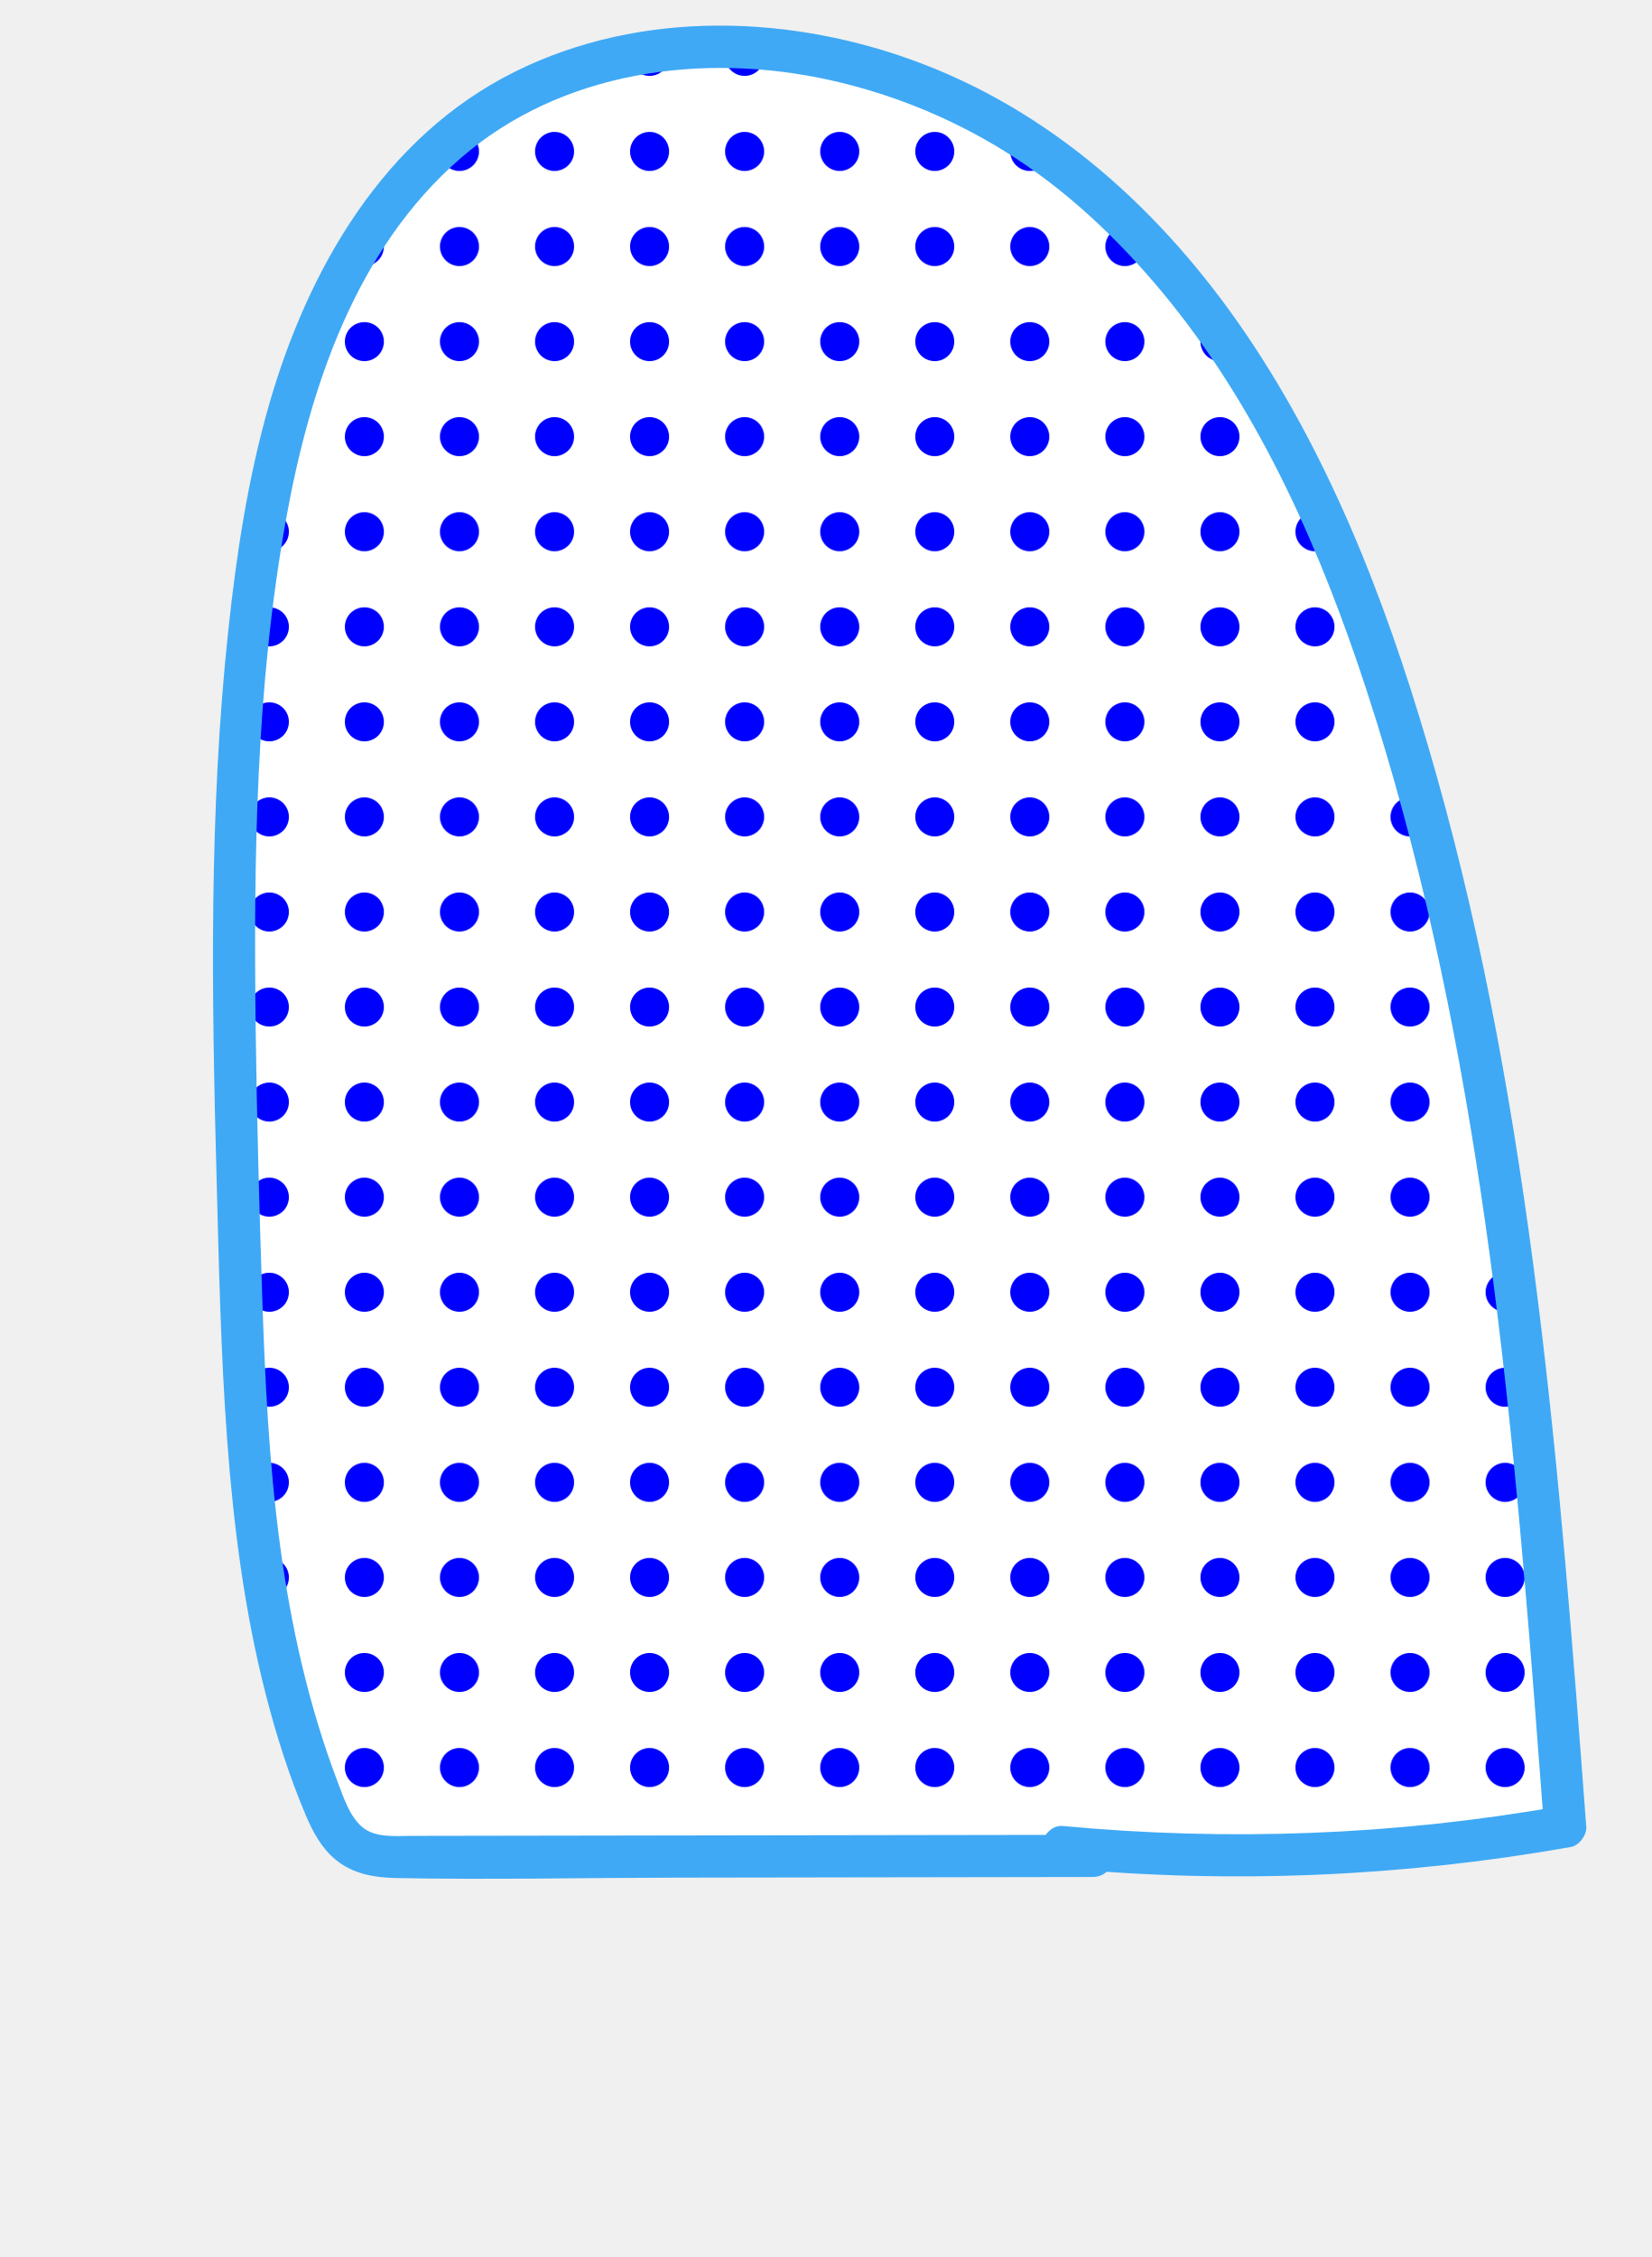
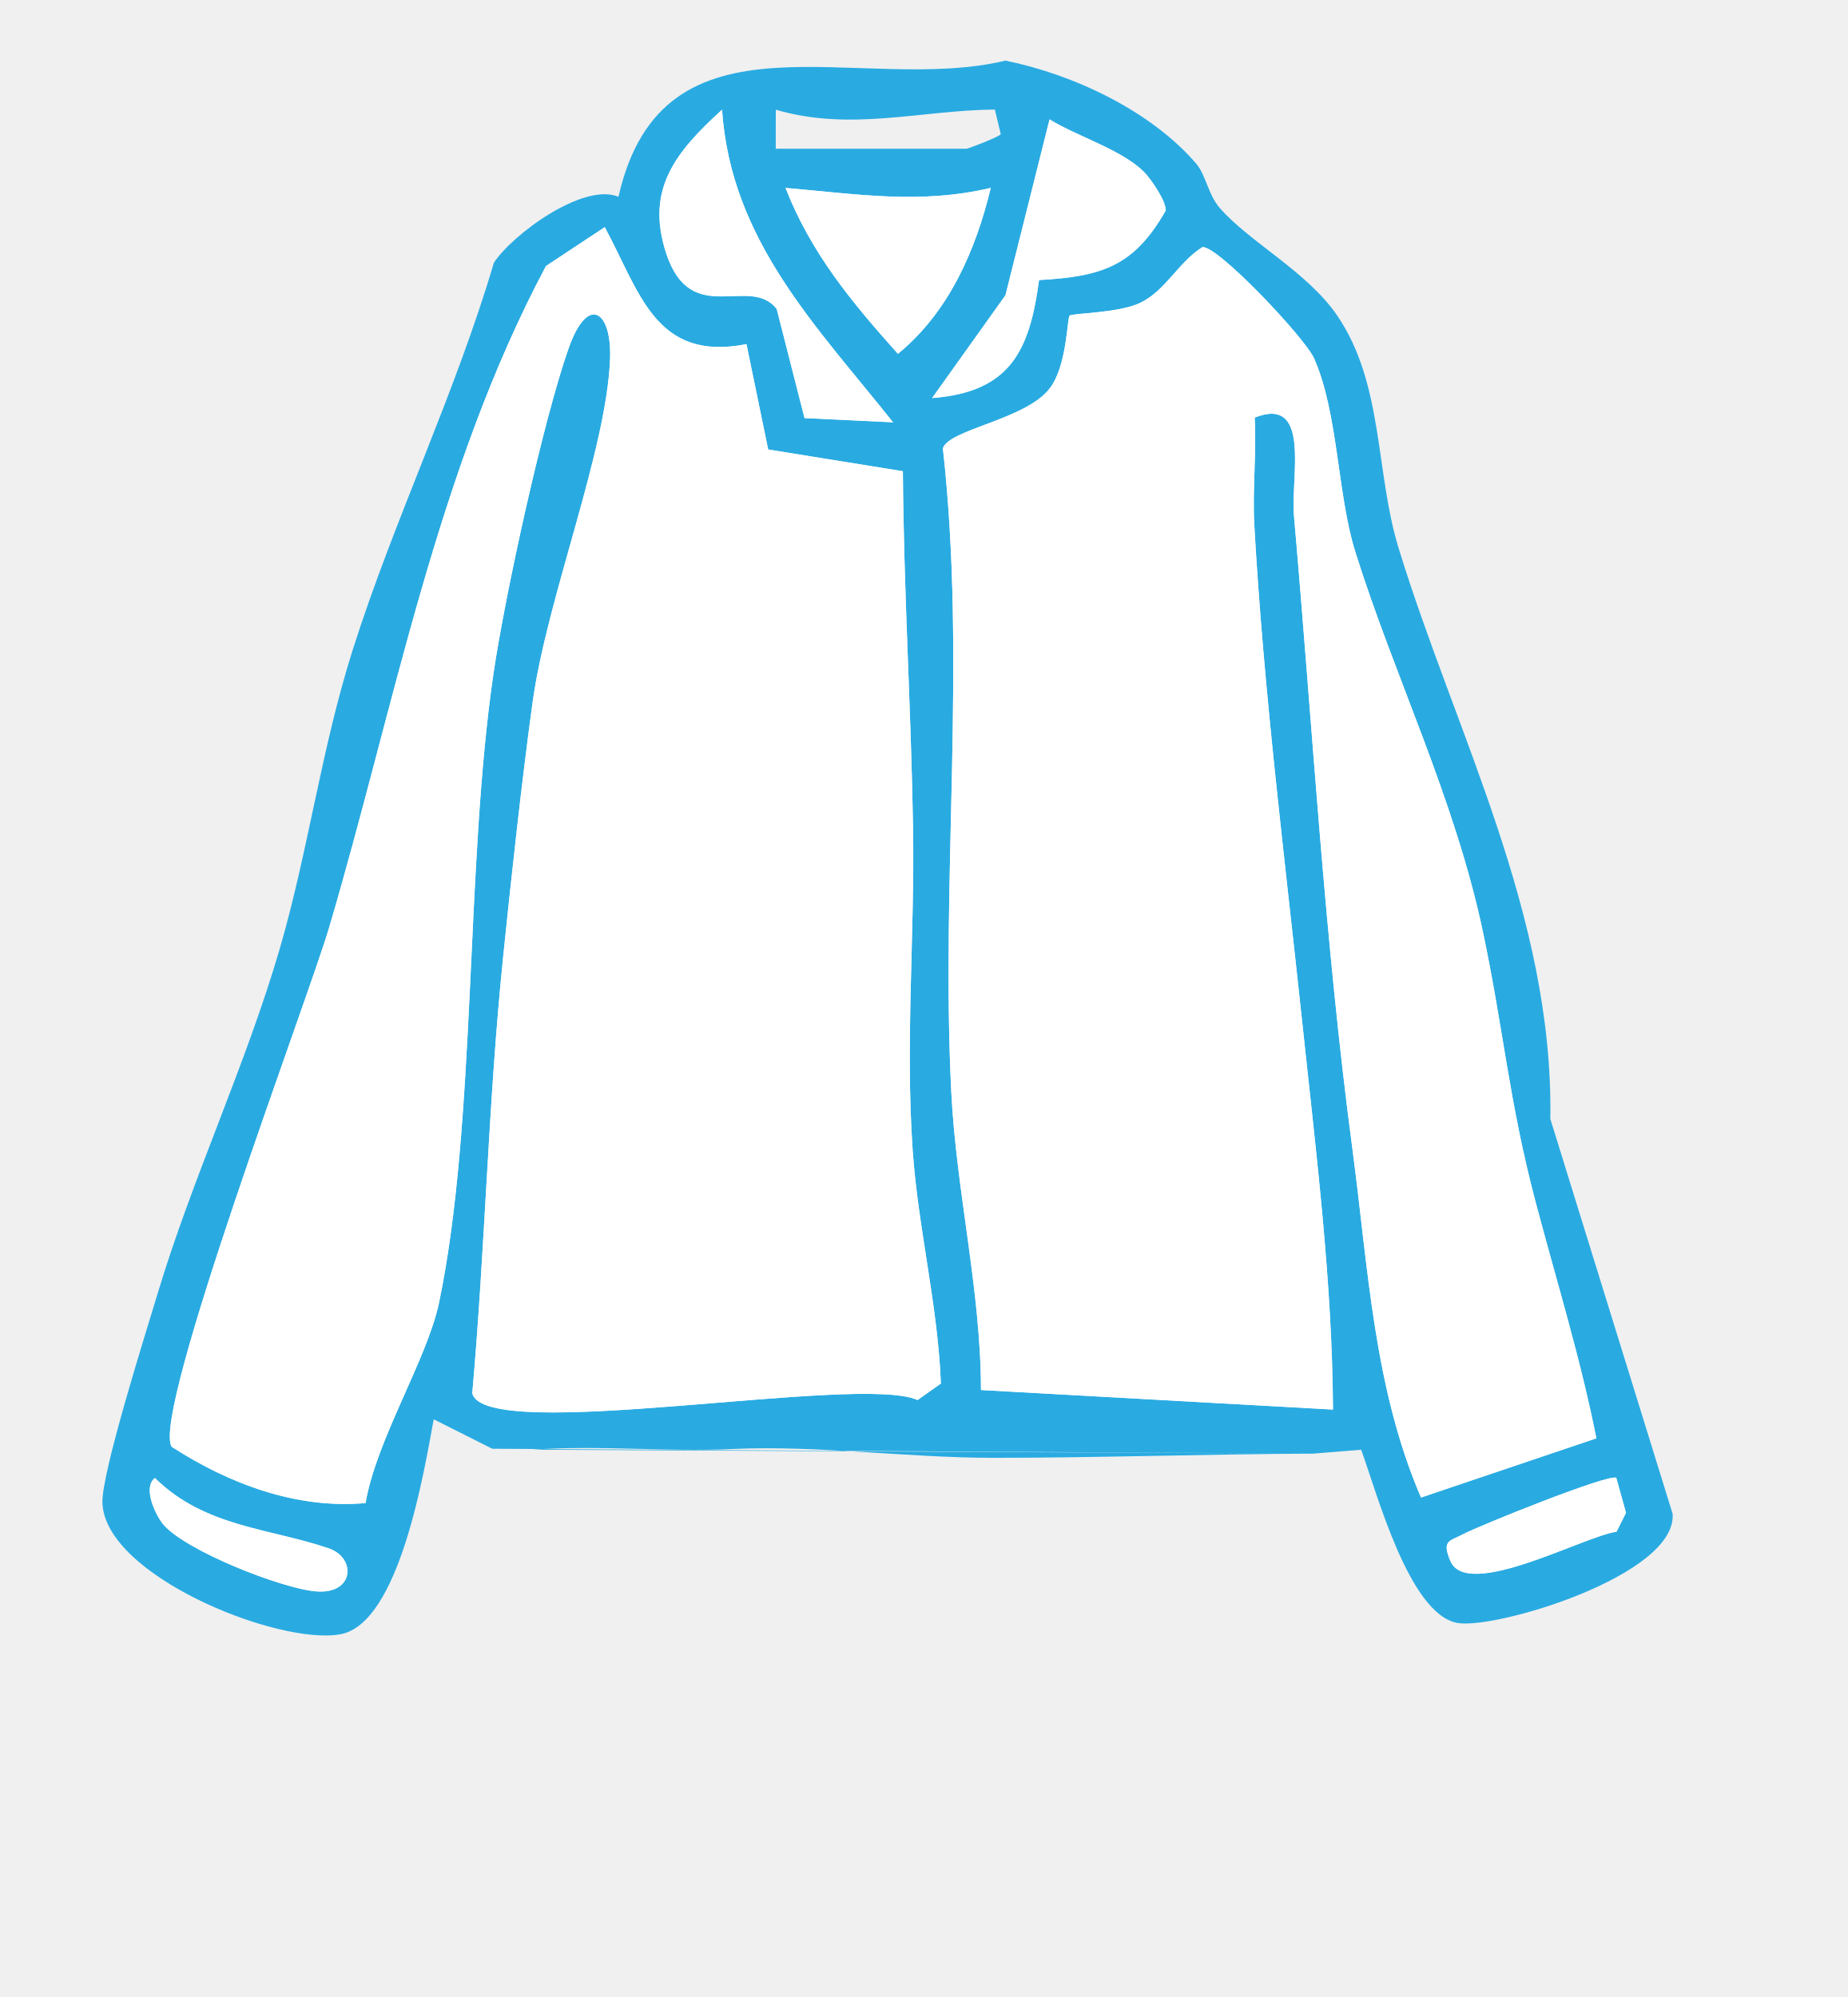
- <svg xmlns="http://www.w3.org/2000/svg" id="Layer_1" data-name="Layer 1" viewBox="0 0 173.704 237.421">
+ <svg xmlns="http://www.w3.org/2000/svg" id="Layer_1" data-name="Layer 1" viewBox="0 0 241.982 261.634">
  <defs>
    <style>
      .cls-1 {
-         fill: none;
+         fill: #fff;
      }

      .cls-2 {
-         fill: blue;
-       }
- 
-       .cls-3 {
-         fill: #3fa9f5;
-       }
- 
-       .cls-4 {
-         fill: #fff;
-       }
- 
-       .cls-5 {
-         fill: url(#New_Pattern);
+         fill: #29abe2;
      }
    </style>
-     <pattern id="New_Pattern" data-name="New Pattern" x="0" y="0" width="10" height="10" patternTransform="translate(-1056.666 -649.0679)" patternUnits="userSpaceOnUse" viewBox="0 0 10 10">
-       <g>
-         <rect class="cls-1" width="10" height="10" />
-         <rect class="cls-4" width="10" height="10" />
-         <circle class="cls-2" cx="5" cy="5" r="2.053" />
-       </g>
-     </pattern>
  </defs>
-   <rect class="cls-1" y="-2" width="173.704" height="237.421" />
-   <g>
-     <path class="cls-5" d="M114.944,195.23c-24.147.038-48.294.075-72.441.113-1.705.003-3.497-.016-4.981-.854-1.843-1.04-2.817-3.107-3.603-5.072-7.531-18.816-8.193-39.569-8.758-59.828-.637-22.895-1.27-45.904,1.712-68.612,2.321-17.679,7.675-36.413,21.763-47.343C66.434-.173,93.441,3.474,111.361,17.122c17.919,13.649,28.235,35.045,35.066,56.51,12.152,38.182,15.229,78.566,18.227,118.523-17.412,3.099-35.244,3.824-52.849,2.148" />
-     <path class="cls-3" d="M114.944,193.009c-19.068.03-38.136.059-57.203.089l-14.488.023c-1.704.003-3.811.238-5.192-.967-1.298-1.134-1.903-3.042-2.499-4.603-3.071-8.038-4.96-16.495-6.102-25.011-1.17-8.719-1.592-17.525-1.88-26.31-.303-9.249-.56-18.503-.678-27.757-.23-17.942-.001-36.191,3.198-53.899,2.514-13.92,7.357-28.39,18.357-37.932,10.589-9.186,25.472-11.186,38.829-8.223,6.976,1.548,13.632,4.34,19.61,8.258,6.204,4.065,11.601,9.359,16.239,15.122,9.63,11.968,15.925,26.386,20.656,40.89,5.564,17.056,9.275,34.674,11.942,52.399,2.686,17.852,4.289,35.849,5.693,53.84.344,4.408.675,8.817,1.006,13.226l1.631-2.142c-17.231,3.045-34.841,3.705-52.259,2.069-1.196-.112-2.221,1.101-2.221,2.221,0,1.295,1.022,2.109,2.221,2.221,17.828,1.674,35.809.888,53.44-2.228.891-.158,1.698-1.244,1.631-2.142-1.395-18.593-2.8-37.197-5.131-55.701-2.338-18.553-5.571-37.025-10.661-55.036-4.436-15.696-10.166-31.348-19.177-45.044-8.557-13.006-20.124-24.002-34.812-29.639-13.658-5.242-29.615-5.796-42.916.806-13.811,6.856-21.8,20.796-25.904,35.142-2.208,7.718-3.407,15.681-4.26,23.651-1.027,9.591-1.462,19.236-1.576,28.878-.114,9.66.094,19.321.353,28.977.245,9.14.434,18.291,1.116,27.412.672,8.987,1.825,17.987,4.075,26.727,1.106,4.295,2.458,8.554,4.192,12.639.741,1.746,1.666,3.464,3.161,4.683,1.809,1.475,4.032,1.863,6.31,1.908,9.769.193,19.564-.025,29.335-.04,9.825-.015,19.651-.031,29.476-.046,4.829-.007,9.659-.015,14.488-.023,2.859-.004,2.864-4.447,0-4.443h0Z" />
-   </g>
+   <path class="cls-2" d="M64.477,189.804l-7.667-3.857c-1.268,6.888-4.502,26.773-12.235,28.166-8.193,1.476-30.878-7.718-31.16-17.232-.116-3.934,5.633-22.088,7.191-27.278,4.593-15.305,11.619-30.107,16.064-45.398,3.721-12.8,5.422-26.128,9.545-39.112,5.411-17.037,13.398-33.456,18.475-50.669,2.429-3.713,11.73-10.56,16.32-8.642C86.855-.011,112.54,12.537,131.697,7.942c8.895,1.8,19.026,6.568,24.969,13.471,1.302,1.512,1.557,4.051,3.117,5.846,3.87,4.452,11.445,8.331,15.372,14.079,6.087,8.911,4.987,20.463,8.021,30.392,7.388,24.176,20.332,48.077,19.896,74.857l16.021,51.748c.576,8.057-23.196,15.178-28.184,14.294-6.325-1.121-10.543-17.034-12.614-22.692l-6.278.509M116.978,55.328c-9.988-12.562-21.241-23.801-22.401-40.955-6.011,5.489-10.09,10.377-7.308,18.837,3.238,9.846,10.959,2.729,14.472,7.278l3.64,14.287,11.597.554ZM101.612,19.488h24.969c.245,0,4.376-1.587,4.506-1.916l-.775-3.221c-9.791.097-18.877,2.901-28.693.022l-.007,5.116ZM149.82,22.494c-2.913-2.891-8.765-4.643-12.342-6.848l-5.778,23.041-9.606,13.463c10.269-.794,12.773-6.233,14.007-15.46,8.183-.456,12.415-1.774,16.569-9.066.192-1.133-1.929-4.216-2.85-5.13ZM129.777,24.617c-9.307,2.198-17.601.788-26.884.005,3.337,8.54,8.686,14.99,14.725,21.733,6.661-5.457,10.183-13.529,12.159-21.738ZM97.778,45.088c-11.984,2.359-13.979-6.887-18.566-15.327l-7.693,5.09c-14.373,27.01-19.846,57.758-28.445,86.796-2.784,9.4-23.234,63.407-20.595,67.894,7.538,4.884,16.405,8.192,25.407,7.382,1.419-8.353,8.072-18.828,9.625-26.267,4.932-23.621,3.401-57.089,7.141-82.49,1.505-10.225,6.524-33.238,9.866-42.632,2.481-6.974,5.618-4.822,5.394,1.444-.429,11.997-8.254,31.307-10.146,45.022-1.408,10.203-2.786,22.911-3.852,33.281-1.958,19.044-2.358,38.191-4.05,57.255,1.631,6.742,50.728-2.597,58.324.889l3.056-2.161c-.388-10.206-2.988-20.396-3.693-30.541-.981-14.112.275-28.325.049-42.182-.256-15.653-1.23-31.175-1.335-46.804l-17.644-2.846-2.842-13.802ZM209.102,188.438c-2.062-10.436-5.239-20.665-7.958-30.958-3.481-13.176-4.202-22.592-6.894-35.361-3.703-17.562-11.663-33.642-16.733-49.851-2.349-7.511-2.236-18.265-5.399-25.332-1.213-2.711-12.726-14.887-14.63-14.551-3.092,1.918-4.804,5.702-8.146,7.299-2.816,1.345-8.884,1.344-9.226,1.664-.361.338-.316,6.54-2.62,9.542-3.145,4.096-13.144,5.334-13.993,7.841,3.137,27.891-.31,56.358,1.105,84.373.656,12.989,3.867,25.947,3.888,39.008l46.109,2.561c-.093-16.825-2.217-33.661-3.997-50.435-2.302-21.689-5.077-43.496-6.307-65.399-.262-4.675.3-9.444.046-14.13,7.446-2.938,4.707,7.862,5.14,12.786,2.452,27.877,4.003,55.561,7.686,83.226,2.052,15.415,2.763,31.077,8.963,45.475l22.966-7.758ZM172.018,190.446c-12.542.045-29.192.558-41.907.549-11.43-.008-22.898-1.659-34.208-1.155-8.685.387-17.492-.523-26.166.088M21.337,199.656c2.825,3.466,15.576,8.477,20.066,8.838,5.029.403,5.273-4.386,1.676-5.629-7.609-2.63-16.245-2.751-22.784-9.227-1.629,1.236.054,4.807,1.042,6.019ZM211.713,193.625c-.862-.636-18.02,6.286-20.108,7.396-1.704.906-2.783.755-1.63,3.481,2.203,5.208,17.527-3.253,21.769-3.827l1.241-2.482-1.272-4.568Z" />
+   <path class="cls-1" d="M97.778,45.088l2.842,13.802,17.644,2.846c.105,15.629,1.079,31.151,1.335,46.804.226,13.856-1.03,28.069-.049,42.182.705,10.145,3.305,20.335,3.693,30.541l-3.056,2.161c-7.597-3.486-56.694,5.853-58.324-.889,1.692-19.064,2.092-38.211,4.05-57.255,1.066-10.369,2.444-23.078,3.852-33.281,1.893-13.715,9.717-33.025,10.146-45.022.224-6.266-2.913-8.418-5.394-1.444-3.342,9.395-8.361,32.408-9.866,42.632-3.74,25.401-2.209,58.87-7.141,82.49-1.553,7.439-8.206,17.914-9.625,26.267-9.001.809-17.868-2.498-25.407-7.382-2.639-4.487,17.811-58.493,20.595-67.894,8.599-29.038,14.072-59.786,28.445-86.796l7.693-5.09c4.587,8.44,6.582,17.686,18.566,15.327Z" />
+   <path class="cls-1" d="M209.102,188.438l-22.966,7.758c-6.201-14.399-6.911-30.06-8.963-45.475-3.683-27.665-5.234-55.349-7.686-83.226-.433-4.924,2.306-15.724-5.14-12.786.254,4.686-.308,9.455-.046,14.13,1.229,21.903,4.005,43.71,6.307,65.399,1.78,16.774,3.904,33.611,3.997,50.435l-46.109-2.561c-.021-13.061-3.232-26.019-3.888-39.008-1.415-28.015,2.032-56.482-1.105-84.373.849-2.507,10.848-3.745,13.993-7.841,2.305-3.002,2.259-9.204,2.62-9.542.342-.32,6.41-.319,9.226-1.664,3.342-1.597,5.054-5.381,8.146-7.299,1.904-.336,13.416,11.84,14.63,14.551,3.163,7.067,3.05,17.82,5.399,25.332,5.069,16.209,13.029,32.288,16.733,49.851,2.692,12.769,3.413,22.184,6.894,35.361,2.719,10.293,5.896,20.522,7.958,30.958Z" />
+   <path class="cls-1" d="M116.978,55.328l-11.597-.554-3.64-14.287c-3.513-4.548-11.234,2.568-14.472-7.278-2.782-8.46,1.297-13.348,7.308-18.837,1.161,17.154,12.413,28.393,22.401,40.955Z" />
+   <path class="cls-1" d="M149.82,22.494c.92.913,3.042,3.996,2.85,5.13-4.154,7.292-8.386,8.61-16.569,9.066-1.234,9.228-3.738,14.667-14.007,15.46l9.606-13.463,5.778-23.041c3.577,2.205,9.429,3.957,12.342,6.848Z" />
+   <path class="cls-1" d="M129.777,24.617c-1.976,8.209-5.498,16.28-12.159,21.738-6.039-6.742-11.389-13.193-14.725-21.733,9.284.783,17.577,2.193,26.884-.005Z" />
+   <path class="cls-1" d="M211.713,193.625l1.272,4.568-1.241,2.482c-4.242.574-19.567,9.035-21.769,3.827-1.153-2.726-.075-2.575,1.63-3.481,2.089-1.11,19.246-8.032,20.108-7.396Z" />
+   <path class="cls-1" d="M21.337,199.656c-.987-1.211-2.671-4.782-1.042-6.019,6.539,6.476,15.176,6.598,22.784,9.227,3.596,1.243,3.352,6.033-1.676,5.629-4.49-.36-17.241-5.372-20.066-8.838Z" />
</svg>
